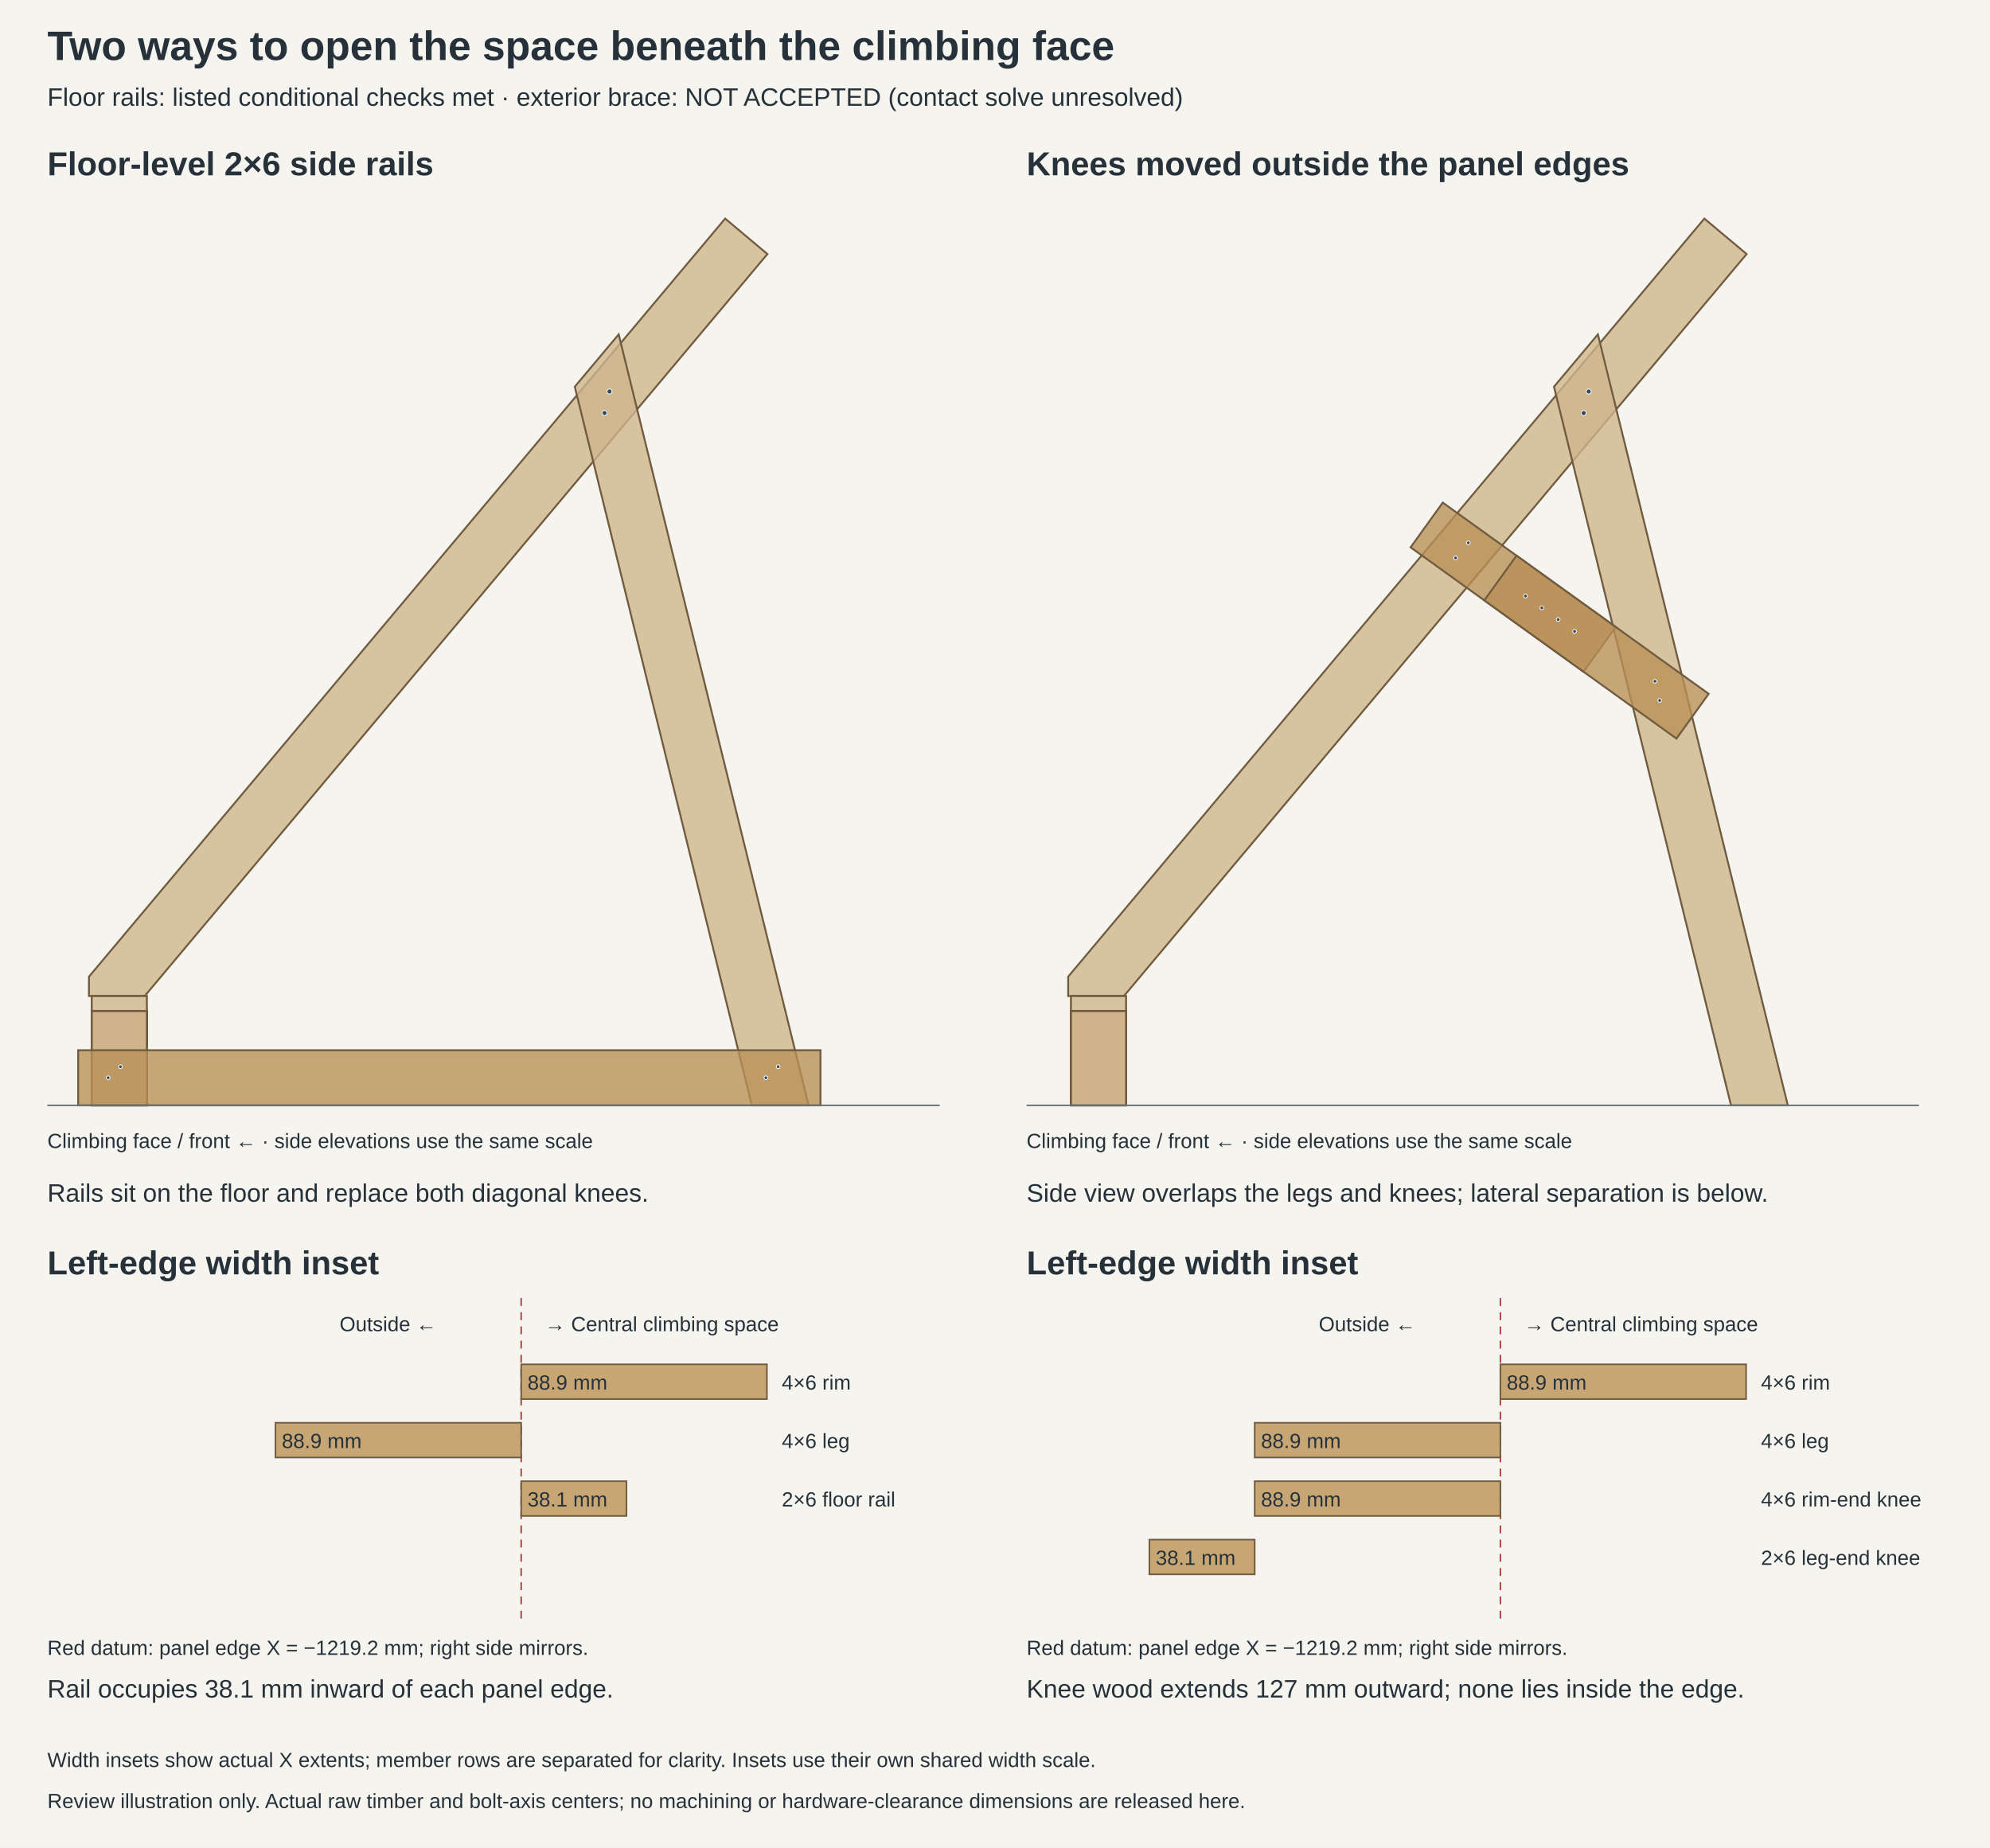
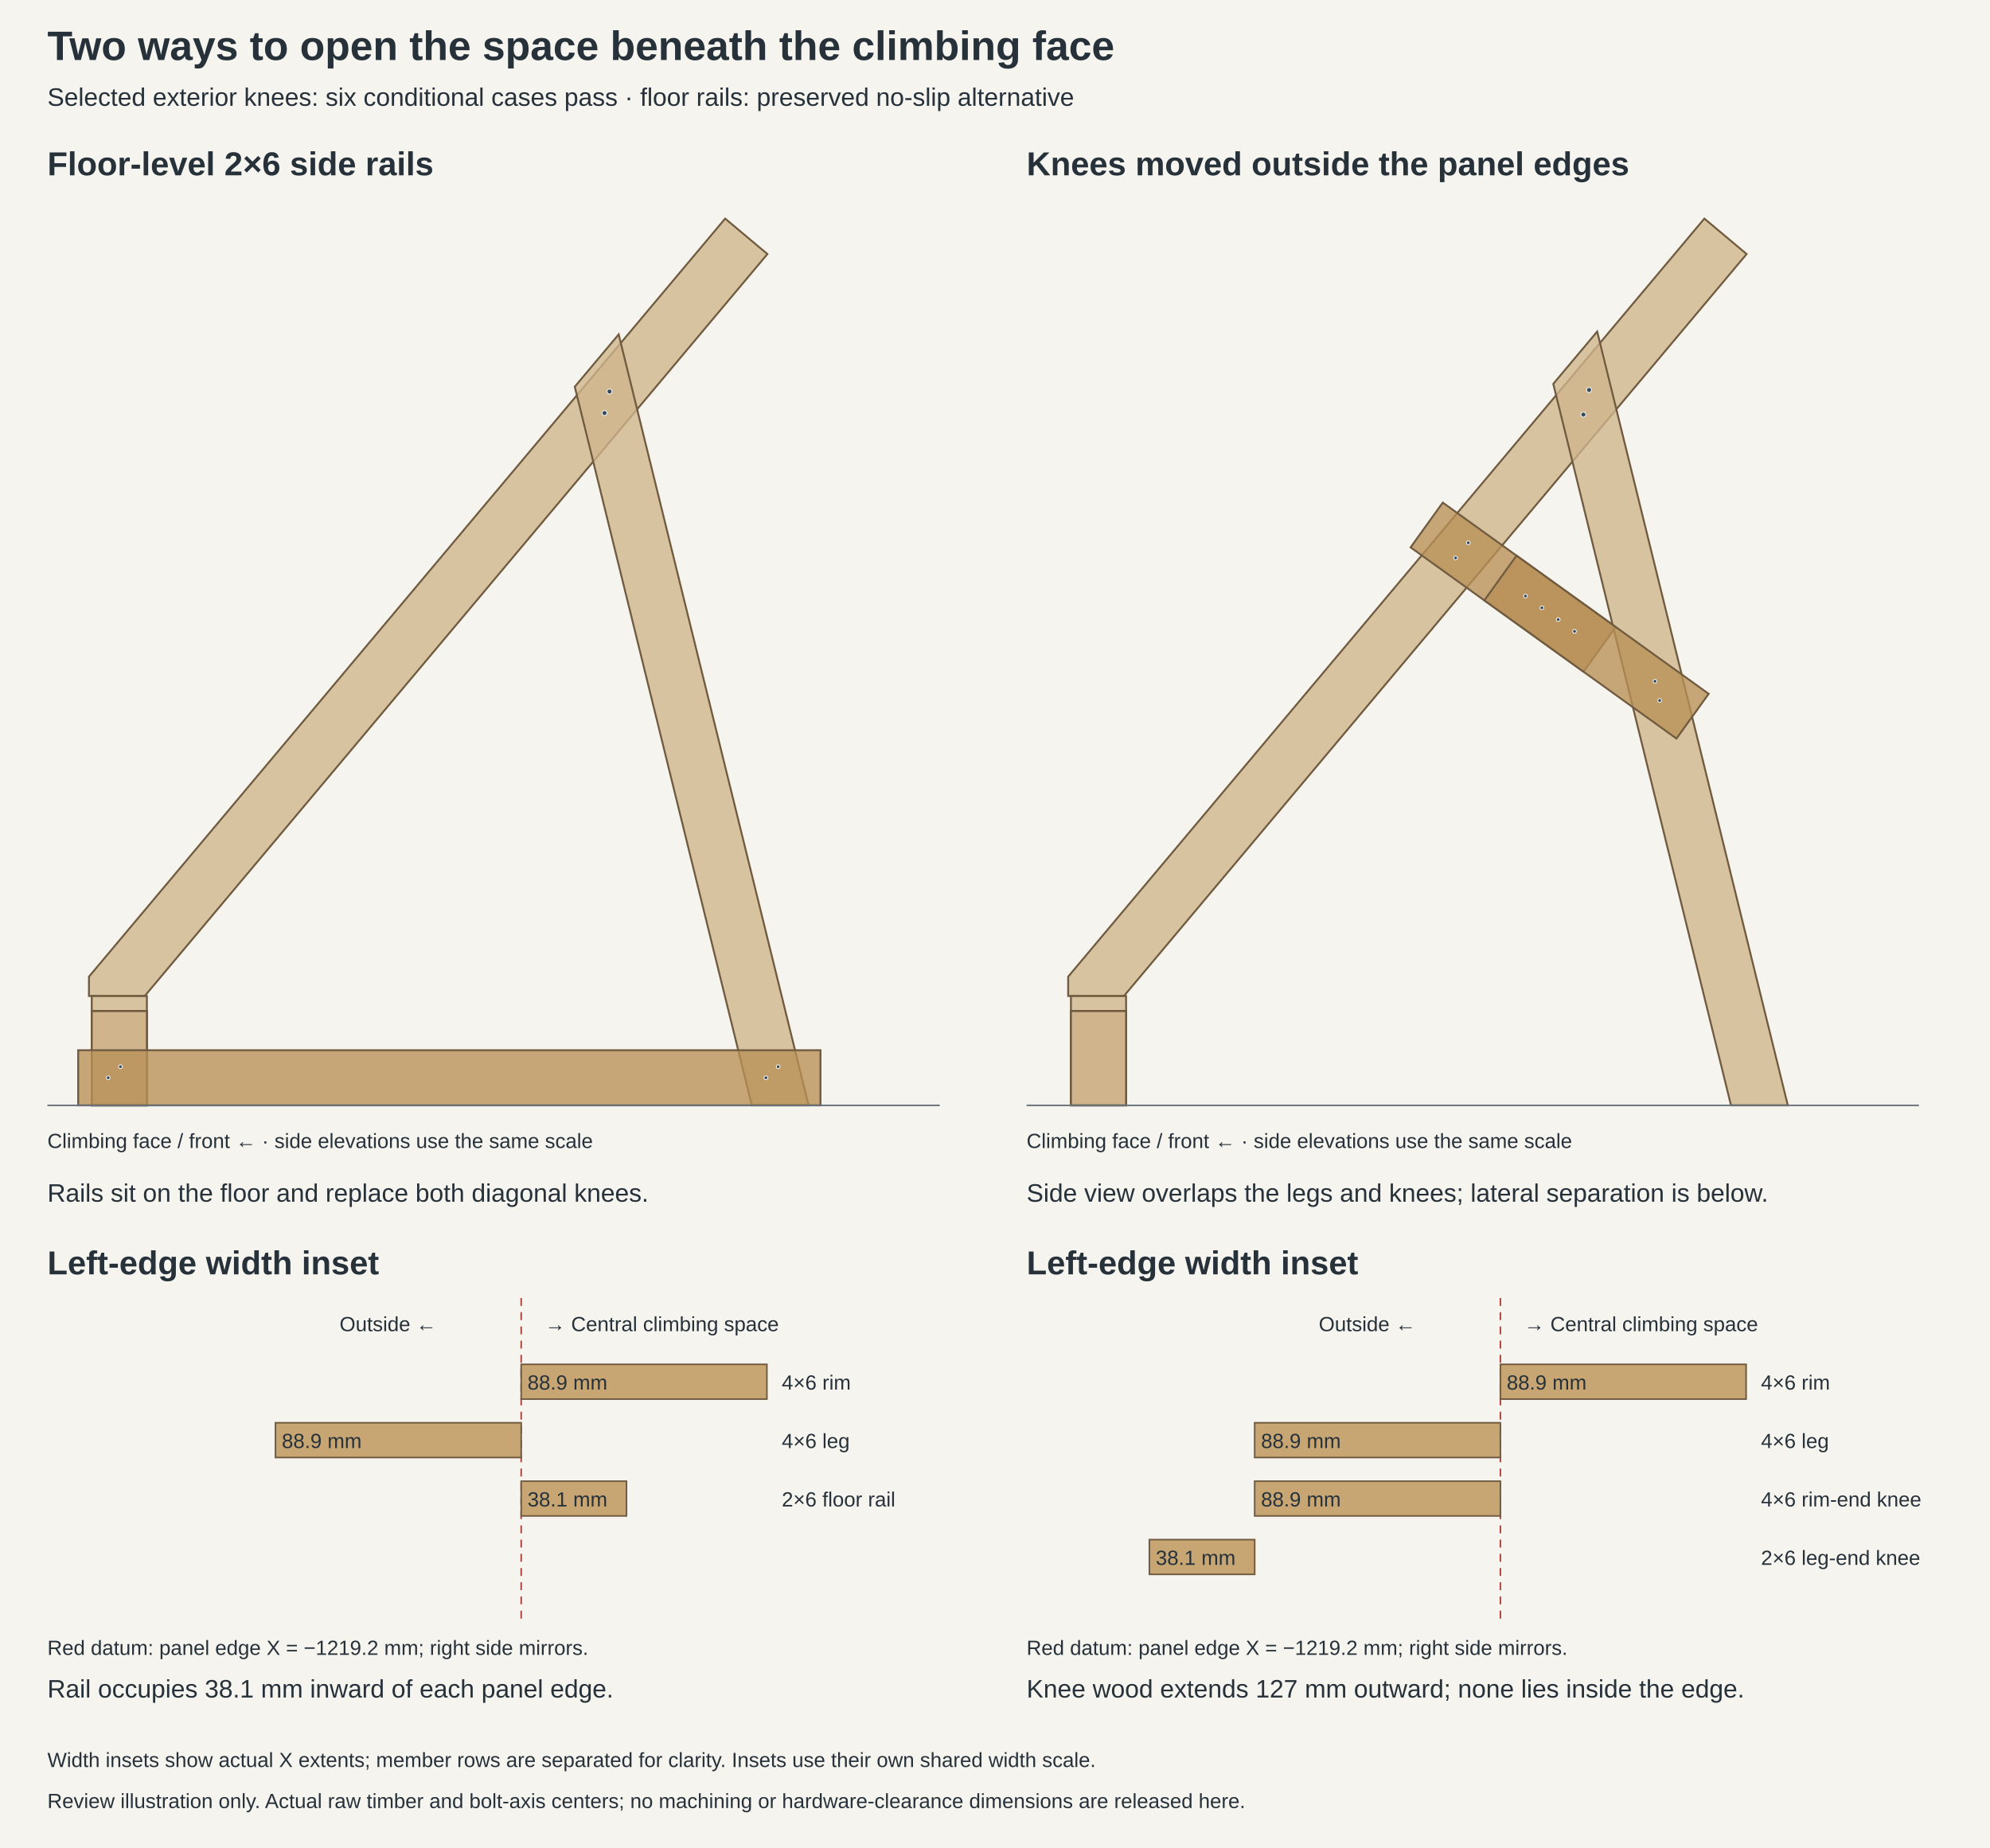
<svg xmlns="http://www.w3.org/2000/svg" width="1260" height="1170" viewBox="0 0 1260 1170">
  <rect width="1260" height="1170" fill="#f6f4ef" />
  <style>text{font-family:Arial,sans-serif;fill:#26313a}.title{font-size:26px;font-weight:bold}.head{font-size:21px;font-weight:bold}.body{font-size:16px}.small{font-size:13px}</style>
  <text x="30" y="38" class="title">Two ways to open the space beneath the climbing face</text>
-   <text x="30" y="67" class="body">Floor rails: listed conditional checks met · exterior brace: NOT ACCEPTED (contact solve unresolved)</text>
+   <text x="30" y="67" class="body">Selected exterior knees: six conditional cases pass · floor rails: preserved no-slip alternative</text>
  <text x="30" y="111" class="head">Floor-level 2×6 side rails</text>
  <polygon points="485.90,160.88 459.14,138.43 56.33,618.49 56.32,630.75 91.63,630.75" fill="#d0b58c" fill-opacity=".78" stroke="#705b40" stroke-width="1.2" />
  <polygon points="391.73,211.76 363.93,244.90 476.02,700.00 511.99,700.00" fill="#d0b58c" fill-opacity=".78" stroke="#705b40" stroke-width="1.2" />
  <polygon points="58.08,640.27 93.00,640.27 93.00,630.75 58.08,630.75" fill="#d0b58c" fill-opacity=".78" stroke="#705b40" stroke-width="1.2" />
  <polygon points="58.08,700.00 93.00,700.00 93.00,640.27 58.08,640.27" fill="#d0b58c" fill-opacity=".78" stroke="#705b40" stroke-width="1.2" />
  <polygon points="58.08,700.00 93.00,700.00 93.00,640.27 58.08,640.27" fill="#d0b58c" fill-opacity=".78" stroke="#705b40" stroke-width="1.2" />
  <polygon points="58.08,700.00 93.00,700.00 93.00,640.27 58.08,640.27" fill="#d0b58c" fill-opacity=".78" stroke="#705b40" stroke-width="1.2" />
  <polygon points="58.08,700.00 93.00,700.00 93.00,640.27 58.08,640.27" fill="#d0b58c" fill-opacity=".78" stroke="#705b40" stroke-width="1.2" />
  <polygon points="49.50,700.00 519.50,700.00 519.50,665.08 49.50,665.08" fill="#b99056" fill-opacity=".78" stroke="#705b40" stroke-width="1.2" />
  <circle cx="382.75" cy="261.56" r="1.59" fill="#354b5e" stroke="white" stroke-width=".5" />
  <circle cx="385.92" cy="247.93" r="1.59" fill="#354b5e" stroke="white" stroke-width=".5" />
  <circle cx="68.50" cy="682.50" r="1.19" fill="#354b5e" stroke="white" stroke-width=".5" />
  <circle cx="76.25" cy="675.50" r="1.19" fill="#354b5e" stroke="white" stroke-width=".5" />
  <circle cx="484.95" cy="682.50" r="1.19" fill="#354b5e" stroke="white" stroke-width=".5" />
  <circle cx="492.70" cy="675.50" r="1.19" fill="#354b5e" stroke="white" stroke-width=".5" />
  <line x1="30" y1="700.0" x2="595" y2="700.0" stroke="#69737a" />
  <text x="30" y="727" class="small">Climbing face / front ← · side elevations use the same scale</text>
  <text x="30" y="761" class="body">Rails sit on the floor and replace both diagonal knees.</text>
  <text x="30" y="807" class="head">Left-edge width inset</text>
  <line x1="330" y1="822" x2="330" y2="1029" stroke="#b2453d" stroke-dasharray="5 4" />
  <text x="215" y="843" class="small">Outside ←</text>
  <text x="345" y="843" class="small">→ Central climbing space</text>
  <rect x="330.00" y="864" width="155.58" height="22" fill="#c7a674" stroke="#705b40" />
  <text x="495" y="880" class="small">4×6 rim</text>
  <text x="334.00" y="880" class="small">88.9 mm</text>
  <rect x="174.42" y="901" width="155.58" height="22" fill="#c7a674" stroke="#705b40" />
  <text x="495" y="917" class="small">4×6 leg</text>
  <text x="178.42" y="917" class="small">88.9 mm</text>
  <rect x="330.00" y="938" width="66.67" height="22" fill="#c7a674" stroke="#705b40" />
  <text x="495" y="954" class="small">2×6 floor rail</text>
  <text x="334.00" y="954" class="small">38.1 mm</text>
  <text x="30" y="1048" class="small">Red datum: panel edge X = −1219.2 mm; right side mirrors.</text>
  <text x="30" y="1075" class="body">Rail occupies 38.1 mm inward of each panel edge.</text>
  <text x="650" y="111" class="head">Knees moved outside the panel edges</text>
  <polygon points="1105.90,160.88 1079.14,138.43 676.33,618.49 676.33,630.75 711.63,630.75" fill="#d0b58c" fill-opacity=".78" stroke="#705b40" stroke-width="1.2" />
-   <polygon points="1011.73,211.76 983.93,244.90 1096.02,700.00 1131.99,700.00" fill="#d0b58c" fill-opacity=".78" stroke="#705b40" stroke-width="1.2" />
+   <polygon points="1011.29,209.96 983.48,243.10 1096.02,700.00 1131.99,700.00" fill="#d0b58c" fill-opacity=".78" stroke="#705b40" stroke-width="1.2" />
  <polygon points="678.08,640.27 713.00,640.27 713.00,630.75 678.08,630.75" fill="#d0b58c" fill-opacity=".78" stroke="#705b40" stroke-width="1.2" />
  <polygon points="678.08,700.00 713.00,700.00 713.00,640.27 678.08,640.27" fill="#d0b58c" fill-opacity=".78" stroke="#705b40" stroke-width="1.2" />
  <polygon points="678.08,700.00 713.00,700.00 713.00,640.27 678.08,640.27" fill="#d0b58c" fill-opacity=".78" stroke="#705b40" stroke-width="1.2" />
  <polygon points="678.08,700.00 713.00,700.00 713.00,640.27 678.08,640.27" fill="#d0b58c" fill-opacity=".78" stroke="#705b40" stroke-width="1.2" />
  <polygon points="678.08,700.00 713.00,700.00 713.00,640.27 678.08,640.27" fill="#d0b58c" fill-opacity=".78" stroke="#705b40" stroke-width="1.2" />
  <polygon points="893.13,346.63 1002.62,425.40 1023.02,397.05 913.52,318.28" fill="#b99056" fill-opacity=".78" stroke="#705b40" stroke-width="1.2" />
  <polygon points="939.81,380.21 1061.48,467.73 1081.87,439.38 960.20,351.86" fill="#b99056" fill-opacity=".78" stroke="#705b40" stroke-width="1.2" />
-   <circle cx="1002.75" cy="261.56" r="1.59" fill="#354b5e" stroke="white" stroke-width=".5" />
-   <circle cx="1005.92" cy="247.93" r="1.59" fill="#354b5e" stroke="white" stroke-width=".5" />
+   <circle cx="1002.53" cy="262.54" r="1.59" fill="#354b5e" stroke="white" stroke-width=".5" />
+   <circle cx="1006.15" cy="246.95" r="1.59" fill="#354b5e" stroke="white" stroke-width=".5" />
  <circle cx="921.63" cy="353.30" r="1.19" fill="#354b5e" stroke="white" stroke-width=".5" />
  <circle cx="929.67" cy="343.73" r="1.19" fill="#354b5e" stroke="white" stroke-width=".5" />
  <circle cx="1050.84" cy="443.57" r="1.19" fill="#354b5e" stroke="white" stroke-width=".5" />
  <circle cx="1047.85" cy="431.43" r="1.19" fill="#354b5e" stroke="white" stroke-width=".5" />
  <circle cx="965.89" cy="377.46" r="1.19" fill="#354b5e" stroke="white" stroke-width=".5" />
  <circle cx="976.24" cy="384.91" r="1.19" fill="#354b5e" stroke="white" stroke-width=".5" />
  <circle cx="986.59" cy="392.35" r="1.19" fill="#354b5e" stroke="white" stroke-width=".5" />
  <circle cx="996.94" cy="399.80" r="1.19" fill="#354b5e" stroke="white" stroke-width=".5" />
  <line x1="650" y1="700.0" x2="1215" y2="700.0" stroke="#69737a" />
  <text x="650" y="727" class="small">Climbing face / front ← · side elevations use the same scale</text>
  <text x="650" y="761" class="body">Side view overlaps the legs and knees; lateral separation is below.</text>
  <text x="650" y="807" class="head">Left-edge width inset</text>
  <line x1="950" y1="822" x2="950" y2="1029" stroke="#b2453d" stroke-dasharray="5 4" />
  <text x="835" y="843" class="small">Outside ←</text>
  <text x="965" y="843" class="small">→ Central climbing space</text>
  <rect x="950.00" y="864" width="155.58" height="22" fill="#c7a674" stroke="#705b40" />
  <text x="1115" y="880" class="small">4×6 rim</text>
  <text x="954.00" y="880" class="small">88.9 mm</text>
  <rect x="794.42" y="901" width="155.58" height="22" fill="#c7a674" stroke="#705b40" />
  <text x="1115" y="917" class="small">4×6 leg</text>
  <text x="798.42" y="917" class="small">88.9 mm</text>
  <rect x="794.42" y="938" width="155.58" height="22" fill="#c7a674" stroke="#705b40" />
  <text x="1115" y="954" class="small">4×6 rim-end knee</text>
  <text x="798.42" y="954" class="small">88.9 mm</text>
  <rect x="727.75" y="975" width="66.67" height="22" fill="#c7a674" stroke="#705b40" />
  <text x="1115" y="991" class="small">2×6 leg-end knee</text>
  <text x="731.75" y="991" class="small">38.1 mm</text>
  <text x="650" y="1048" class="small">Red datum: panel edge X = −1219.2 mm; right side mirrors.</text>
  <text x="650" y="1075" class="body">Knee wood extends 127 mm outward; none lies inside the edge.</text>
  <text x="30" y="1119" class="small">Width insets show actual X extents; member rows are separated for clarity. Insets use their own shared width scale.</text>
  <text x="30" y="1145" class="small">Review illustration only. Actual raw timber and bolt-axis centers; no machining or hardware-clearance dimensions are released here.</text>
</svg>
